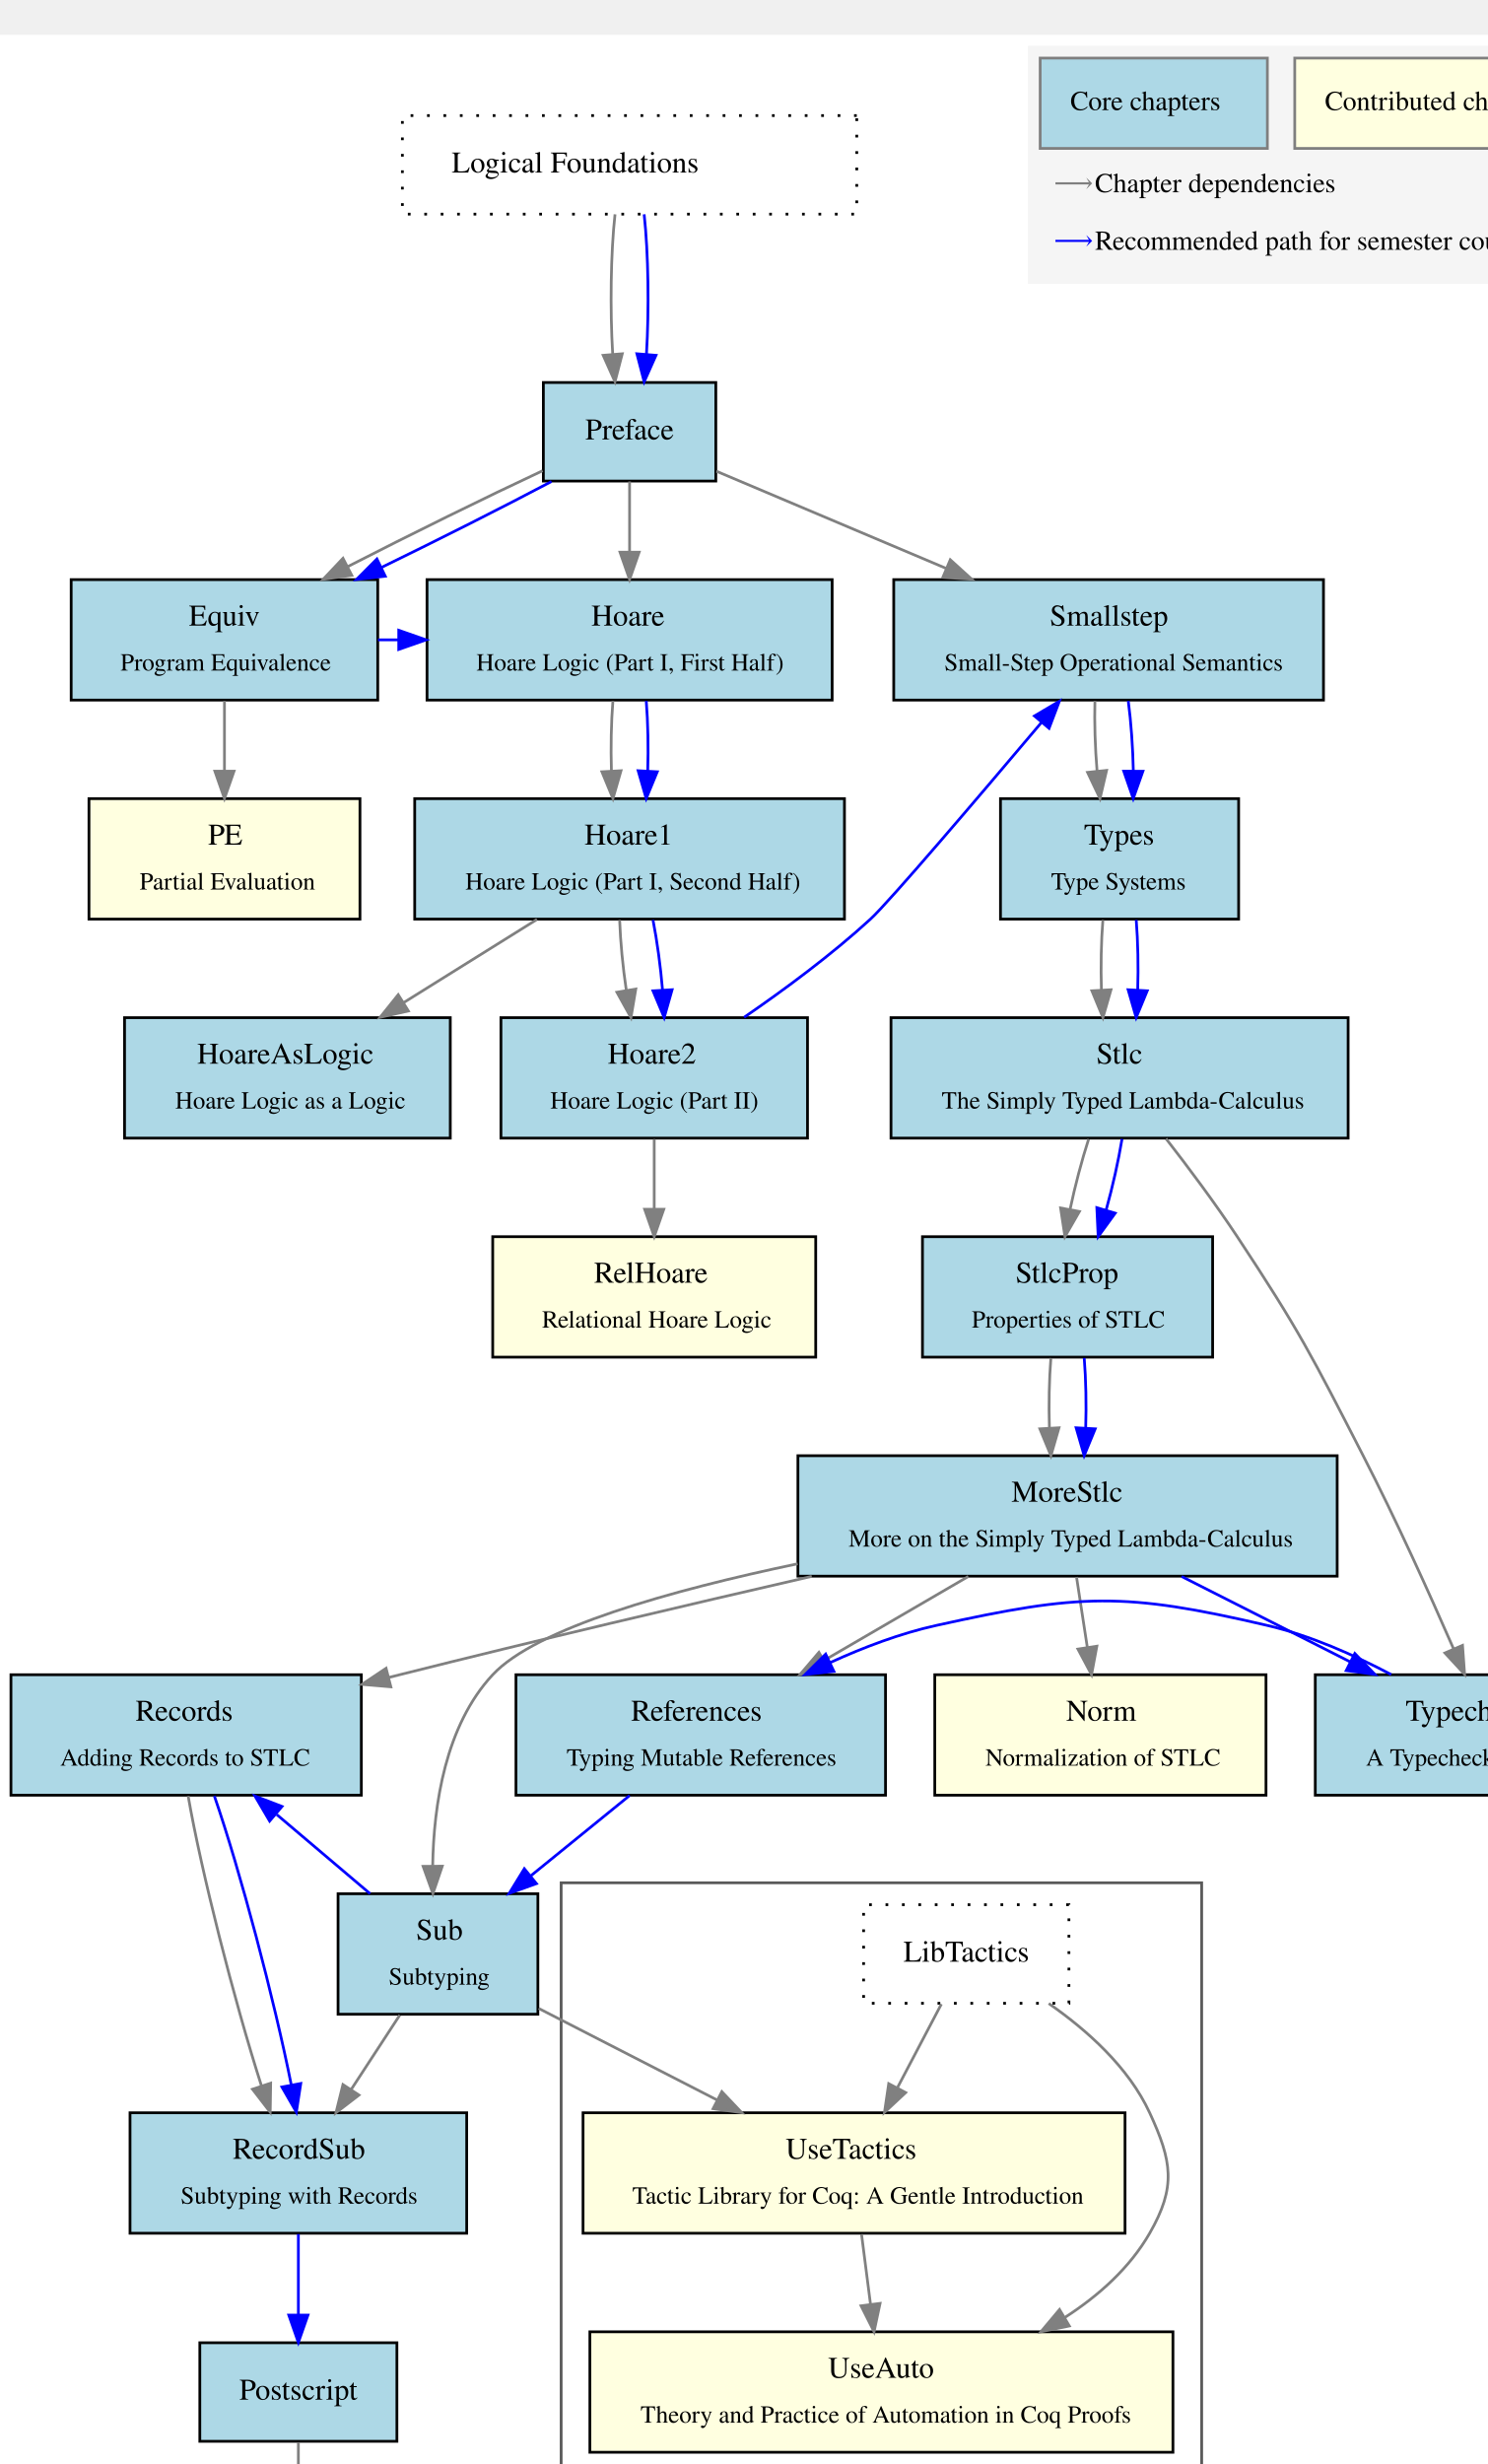
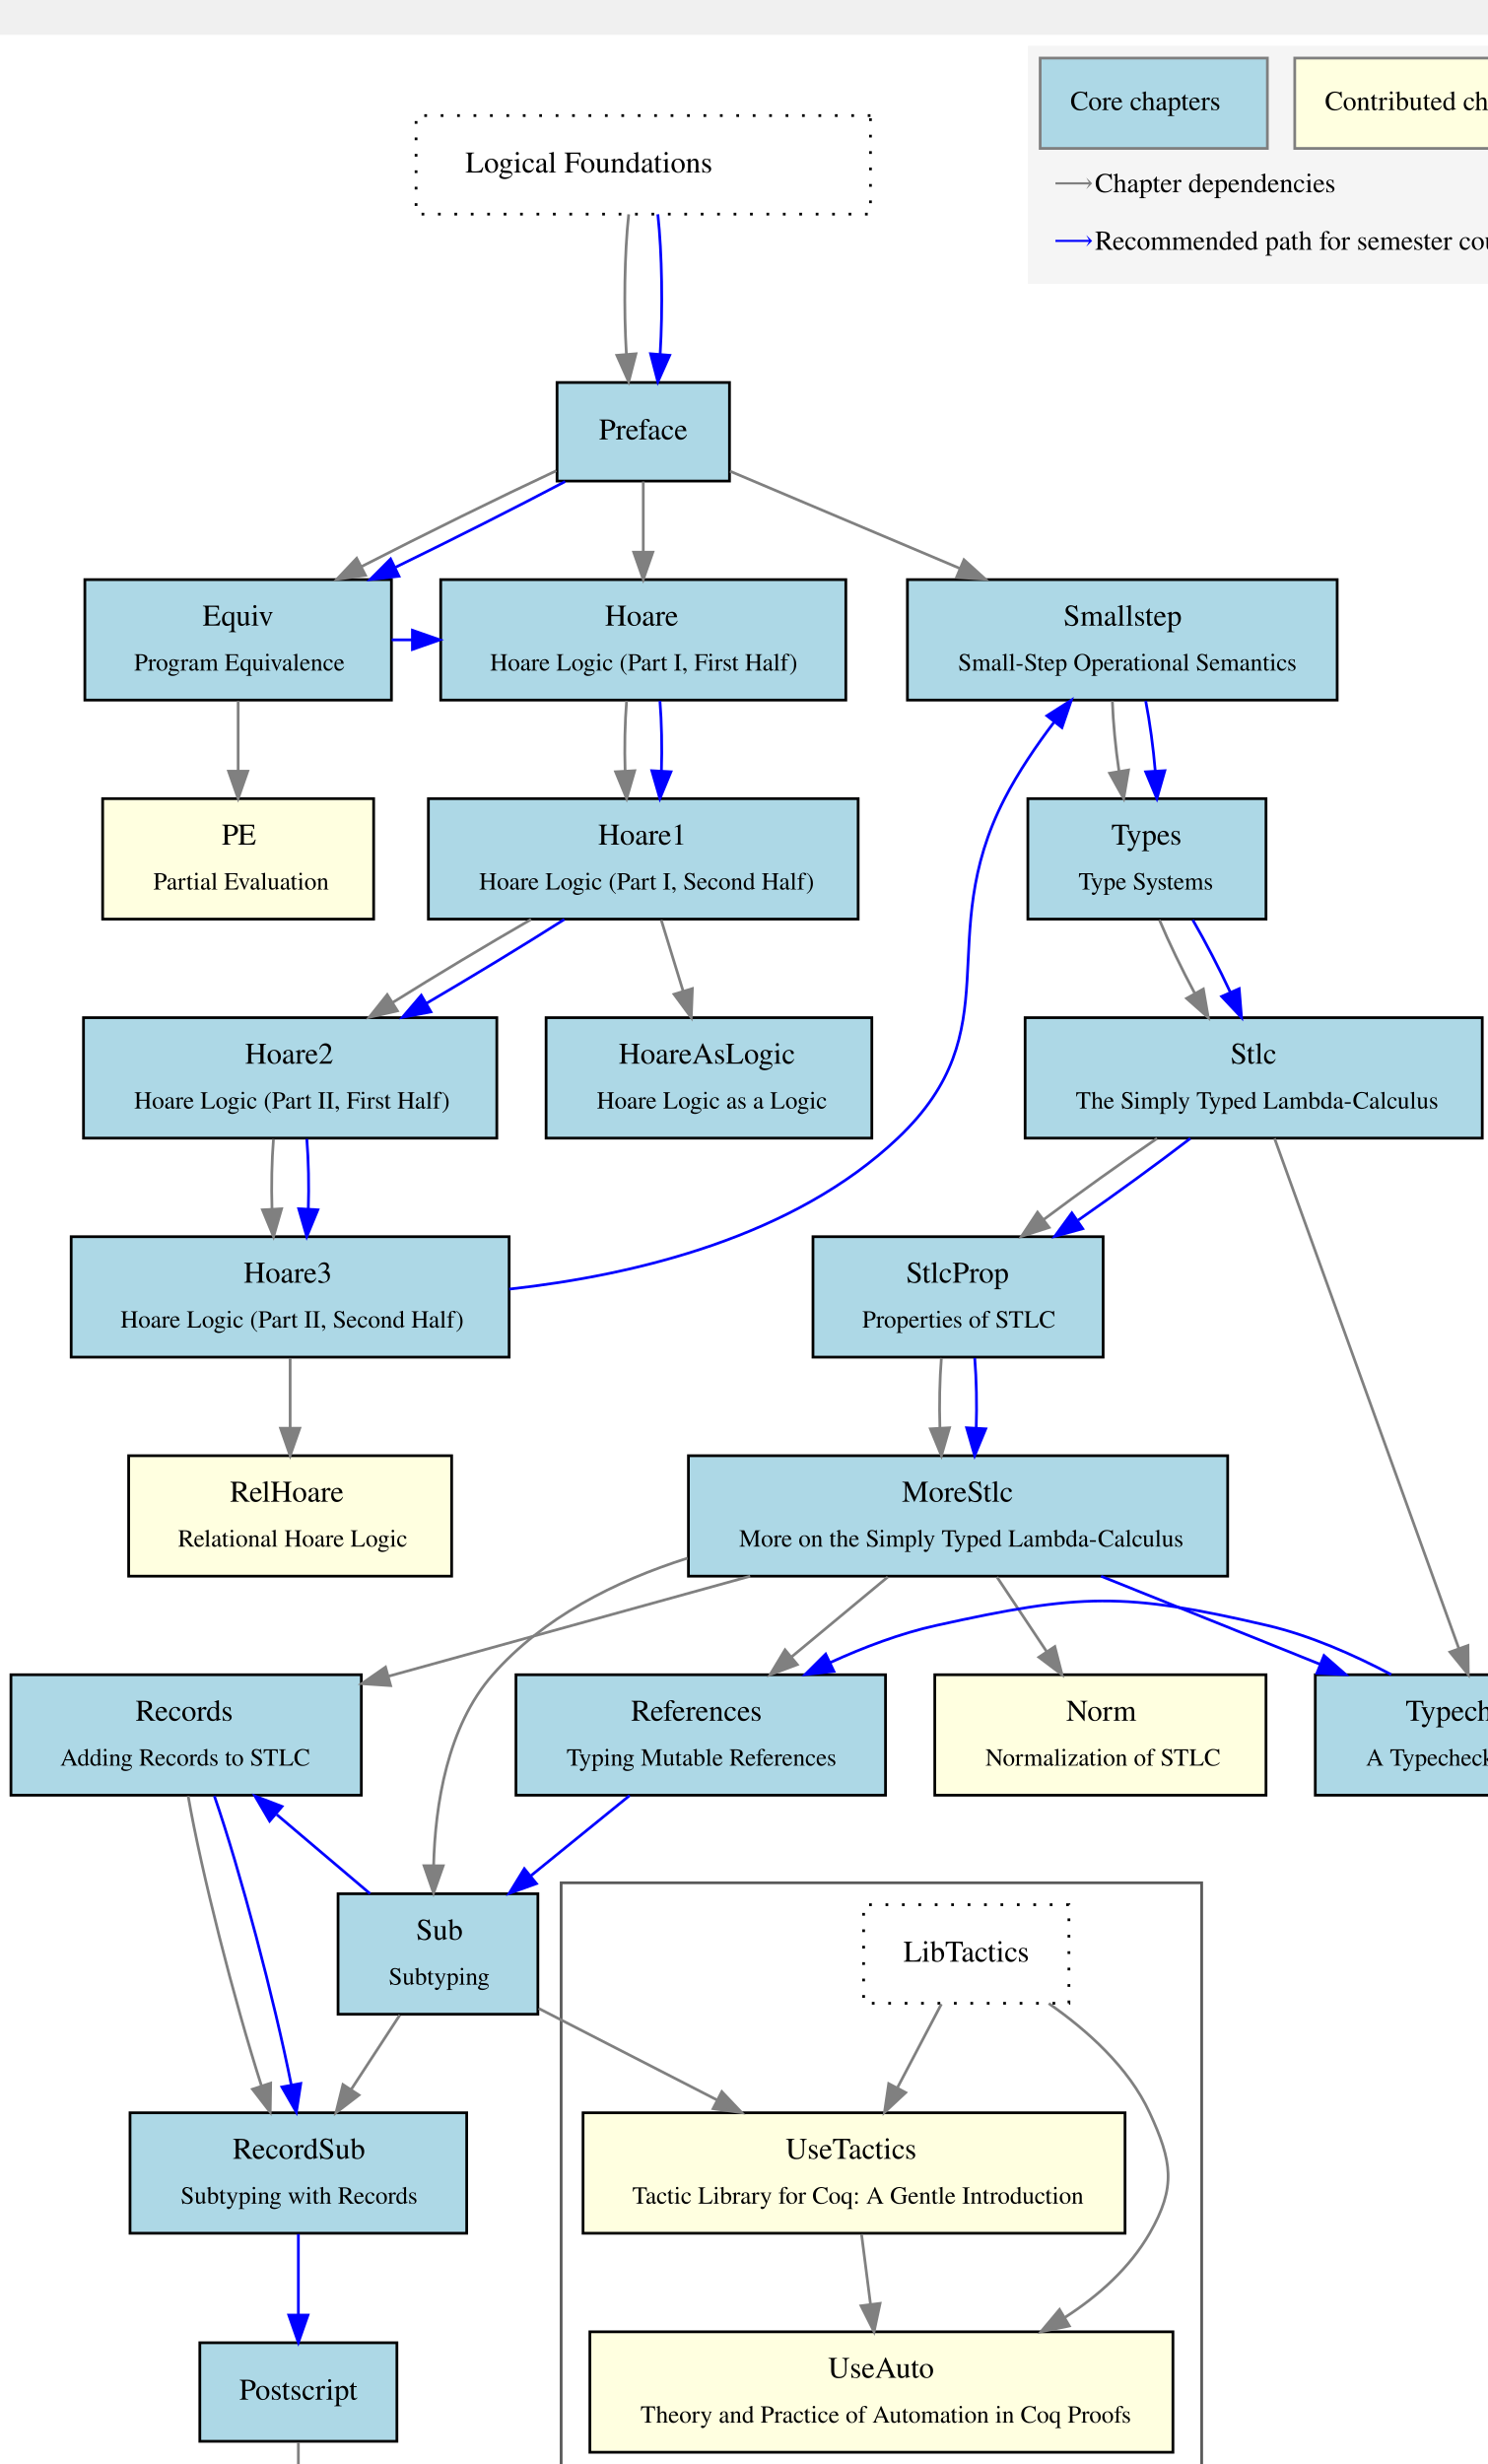
<svg xmlns="http://www.w3.org/2000/svg" xmlns:xlink="http://www.w3.org/1999/xlink" width="576pt" height="954pt" viewBox="0.00 21.60 576.00 932.46">
  <g id="graph0" class="graph deps" transform="scale(1.06 1.06) rotate(0) translate(4 985.93)">
    <polygon fill="white" stroke="transparent" points="-4,4 -4,-963 607.5,-963 607.5,4 -4,4" />
    <g id="clust1" class="cluster deps">
      <polygon fill="none" stroke="#595959" points="201,-72 201,-288 435,-288 435,-72 201,-72" />
    </g>
    <g id="node1" class="node">
      <g id="a_node1">
        <a xlink:title="Go to chapter" target="_top">
-           <polygon fill="none" stroke="black" stroke-dasharray="1,5" points="309,-933.5 143,-933.5 143,-897.5 309,-897.5 309,-933.5" />
-           <text text-anchor="start" x="161" y="-912.7" font-family="Times,serif" font-size="11.00">     Logical Foundations        </text>
+           <polygon fill="none" stroke="black" stroke-dasharray="1,5" points="314,-933.5 148,-933.5 148,-897.5 314,-897.5 314,-933.5" />
+           <text text-anchor="start" x="166" y="-912.7" font-family="Times,serif" font-size="11.00">     Logical Foundations        </text>
        </a>
      </g>
    </g>
    <g id="node3" class="node">
      <g id="a_node3">
        <a xlink:href="Preface.html" xlink:title="Go to chapter" target="_top">
-           <polygon fill="lightblue" stroke="black" points="257.5,-836 194.5,-836 194.5,-800 257.5,-800 257.5,-836" />
-           <text text-anchor="middle" x="226" y="-815.2" font-family="Times,serif" font-size="11.00">Preface</text>
-         </a>
-       </g>
-     </g>
-     <g id="edge24" class="edge">
-       <path fill="none" stroke="gray" d="M220.68,-897.43C219.12,-883.26 218.84,-862.83 219.83,-846.38" />
-       <polygon fill="gray" stroke="gray" points="223.33,-846.5 220.67,-836.25 216.35,-845.93 223.33,-846.5" />
-     </g>
-     <g id="edge26" class="edge">
-       <path fill="none" stroke="blue" d="M231.32,-897.43C232.88,-883.26 233.16,-862.83 232.17,-846.38" />
-       <polygon fill="blue" stroke="blue" points="235.65,-845.93 231.33,-836.25 228.67,-846.5 235.65,-845.93" />
+           <polygon fill="lightblue" stroke="black" points="262.5,-836 199.5,-836 199.5,-800 262.5,-800 262.5,-836" />
+           <text text-anchor="middle" x="231" y="-815.2" font-family="Times,serif" font-size="11.00">Preface</text>
+         </a>
+       </g>
+     </g>
+     <g id="edge25" class="edge">
+       <path fill="none" stroke="gray" d="M225.68,-897.43C224.12,-883.26 223.84,-862.83 224.83,-846.38" />
+       <polygon fill="gray" stroke="gray" points="228.33,-846.5 225.67,-836.25 221.35,-845.93 228.33,-846.5" />
+     </g>
+     <g id="edge27" class="edge">
+       <path fill="none" stroke="blue" d="M236.32,-897.43C237.88,-883.26 238.16,-862.83 237.17,-846.38" />
+       <polygon fill="blue" stroke="blue" points="240.65,-845.93 236.33,-836.25 233.67,-846.5 240.65,-845.93" />
    </g>
    <g id="node2" class="node">
      <g id="a_node2">
        <a xlink:title="Go to chapter" target="_top">
          <polygon fill="WhiteSmoke" stroke="transparent" points="580.5,-959 371.5,-959 371.5,-872 580.5,-872 580.5,-959" />
          <polygon fill="lightblue" stroke="transparent" points="376,-921.5 376,-954.5 459,-954.5 459,-921.5 376,-921.5" />
          <polygon fill="none" stroke="#7f7f7f" points="376,-921.5 376,-954.5 459,-954.5 459,-921.5 376,-921.5" />
          <text text-anchor="start" x="387" y="-935.5" font-family="Times,serif" font-size="10.00"> Core chapters </text>
          <polygon fill="lightyellow" stroke="transparent" points="469,-921.5 469,-954.5 577,-954.5 577,-921.5 469,-921.5" />
          <polygon fill="none" stroke="#7f7f7f" points="469,-921.5 469,-954.5 577,-954.5 577,-921.5 469,-921.5" />
          <text text-anchor="start" x="480" y="-935.5" font-family="Times,serif" font-size="10.00">Contributed chapters</text>
          <text text-anchor="start" x="381" y="-905.5" font-family="Times,serif" font-size="10.00" fill="gray">⟶</text>
          <text text-anchor="start" x="396" y="-905.5" font-family="Times,serif" font-size="10.00">     Chapter dependencies</text>
          <text text-anchor="start" x="381" y="-884.5" font-family="Times,serif" font-size="10.00" fill="blue">⟶</text>
          <text text-anchor="start" x="396" y="-884.5" font-family="Times,serif" font-size="10.00">     Recommended path for semester course</text>
        </a>
      </g>
    </g>
    <g id="node6" class="node">
      <g id="a_node6">
        <a xlink:href="Equiv.html" xlink:title="Go to chapter" target="_top">
-           <polygon fill="lightblue" stroke="black" points="134,-764 22,-764 22,-720 134,-720 134,-764" />
-           <text text-anchor="start" x="65" y="-747.2" font-family="Times,serif" font-size="11.00">Equiv</text>
-           <text text-anchor="start" x="40" y="-730.8" font-family="Times,serif" font-size="9.00">Program Equivalence</text>
-         </a>
-       </g>
-     </g>
-     <g id="edge22" class="edge">
-       <path fill="none" stroke="gray" d="M194.22,-803.77C173.39,-794.04 145.96,-780.52 122.93,-768.7" />
-       <polygon fill="gray" stroke="gray" points="124.51,-765.57 114.02,-764.09 121.3,-771.79 124.51,-765.57" />
-     </g>
-     <g id="edge27" class="edge">
-       <path fill="none" stroke="blue" d="M197.47,-799.84C179.87,-790.54 156.74,-778.87 135.5,-768.52" />
-       <polygon fill="blue" stroke="blue" points="136.75,-765.24 126.22,-764.03 133.7,-771.54 136.75,-765.24" />
+           <polygon fill="lightblue" stroke="black" points="139,-764 27,-764 27,-720 139,-720 139,-764" />
+           <text text-anchor="start" x="70" y="-747.2" font-family="Times,serif" font-size="11.00">Equiv</text>
+           <text text-anchor="start" x="45" y="-730.8" font-family="Times,serif" font-size="9.00">Program Equivalence</text>
+         </a>
+       </g>
+     </g>
+     <g id="edge23" class="edge">
+       <path fill="none" stroke="gray" d="M199.22,-803.77C178.39,-794.04 150.96,-780.52 127.93,-768.7" />
+       <polygon fill="gray" stroke="gray" points="129.51,-765.57 119.02,-764.09 126.3,-771.79 129.51,-765.57" />
+     </g>
+     <g id="edge28" class="edge">
+       <path fill="none" stroke="blue" d="M202.47,-799.84C184.87,-790.54 161.74,-778.87 140.5,-768.52" />
+       <polygon fill="blue" stroke="blue" points="141.75,-765.24 131.22,-764.03 138.7,-771.54 141.75,-765.24" />
    </g>
    <g id="node7" class="node">
      <g id="a_node7">
        <a xlink:href="Hoare.html" xlink:title="Go to chapter" target="_top">
-           <polygon fill="lightblue" stroke="black" points="300,-764 152,-764 152,-720 300,-720 300,-764" />
-           <text text-anchor="start" x="212" y="-747.2" font-family="Times,serif" font-size="11.00">Hoare</text>
-           <text text-anchor="start" x="170" y="-730.8" font-family="Times,serif" font-size="9.00">Hoare Logic (Part I, First Half)</text>
-         </a>
-       </g>
-     </g>
-     <g id="edge23" class="edge">
-       <path fill="none" stroke="gray" d="M226,-799.84C226,-792.16 226,-782.88 226,-774.05" />
-       <polygon fill="gray" stroke="gray" points="229.5,-774.03 226,-764.03 222.5,-774.03 229.5,-774.03" />
-     </g>
-     <g id="node11" class="node">
-       <g id="a_node11">
+           <polygon fill="lightblue" stroke="black" points="305,-764 157,-764 157,-720 305,-720 305,-764" />
+           <text text-anchor="start" x="217" y="-747.2" font-family="Times,serif" font-size="11.00">Hoare</text>
+           <text text-anchor="start" x="175" y="-730.8" font-family="Times,serif" font-size="9.00">Hoare Logic (Part I, First Half)</text>
+         </a>
+       </g>
+     </g>
+     <g id="edge24" class="edge">
+       <path fill="none" stroke="gray" d="M231,-799.84C231,-792.16 231,-782.88 231,-774.05" />
+       <polygon fill="gray" stroke="gray" points="234.5,-774.03 231,-764.03 227.5,-774.03 234.5,-774.03" />
+     </g>
+     <g id="node12" class="node">
+       <g id="a_node12">
        <a xlink:href="Smallstep.html" xlink:title="Go to chapter" target="_top">
-           <polygon fill="lightblue" stroke="black" points="479.5,-764 322.5,-764 322.5,-720 479.5,-720 479.5,-764" />
-           <text text-anchor="start" x="379.5" y="-747.2" font-family="Times,serif" font-size="11.00">Smallstep</text>
-           <text text-anchor="start" x="341" y="-730.8" font-family="Times,serif" font-size="9.00">Small-Step Operational Semantics</text>
-         </a>
-       </g>
-     </g>
-     <g id="edge21" class="edge">
-       <path fill="none" stroke="gray" d="M257.69,-803.6C281.05,-793.72 313.53,-779.99 341.65,-768.1" />
-       <polygon fill="gray" stroke="gray" points="343.16,-771.26 351.01,-764.14 340.43,-764.81 343.16,-771.26" />
+           <polygon fill="lightblue" stroke="black" points="484.5,-764 327.5,-764 327.5,-720 484.5,-720 484.5,-764" />
+           <text text-anchor="start" x="384.5" y="-747.2" font-family="Times,serif" font-size="11.00">Smallstep</text>
+           <text text-anchor="start" x="346" y="-730.8" font-family="Times,serif" font-size="9.00">Small-Step Operational Semantics</text>
+         </a>
+       </g>
+     </g>
+     <g id="edge22" class="edge">
+       <path fill="none" stroke="gray" d="M262.69,-803.6C286.05,-793.72 318.53,-779.99 346.65,-768.1" />
+       <polygon fill="gray" stroke="gray" points="348.16,-771.26 356.01,-764.14 345.43,-764.81 348.16,-771.26" />
    </g>
    <g id="node4" class="node">
      <g id="a_node4">
        <a xlink:href="Postscript.html" xlink:title="Go to chapter" target="_top">
          <polygon fill="lightblue" stroke="black" points="141,-120 69,-120 69,-84 141,-84 141,-120" />
          <text text-anchor="middle" x="105" y="-99.2" font-family="Times,serif" font-size="11.00">Postscript</text>
        </a>
      </g>
    </g>
    <g id="node5" class="node">
      <g id="a_node5">
        <a xlink:href="Bib.html" xlink:title="Go to chapter" target="_top">
          <polygon fill="lightblue" stroke="black" points="146.5,-44 63.5,-44 63.5,0 146.5,0 146.5,-44" />
          <text text-anchor="start" x="97.5" y="-27.2" font-family="Times,serif" font-size="11.00">Bib</text>
          <text text-anchor="start" x="82" y="-10.8" font-family="Times,serif" font-size="9.00">Bibliography</text>
        </a>
      </g>
    </g>
-     <g id="edge25" class="edge">
+     <g id="edge26" class="edge">
      <path fill="none" stroke="gray" d="M105,-83.69C105,-75.03 105,-64.28 105,-54.24" />
      <polygon fill="gray" stroke="gray" points="108.5,-54.15 105,-44.15 101.5,-54.15 108.5,-54.15" />
    </g>
-     <g id="edge28" class="edge">
-       <path fill="none" stroke="blue" d="M134.08,-742C136.55,-742 139.03,-742 141.5,-742" />
-       <polygon fill="blue" stroke="blue" points="141.67,-745.5 151.67,-742 141.67,-738.5 141.67,-745.5" />
-     </g>
-     <g id="node21" class="node">
-       <g id="a_node21">
+     <g id="edge29" class="edge">
+       <path fill="none" stroke="blue" d="M139.08,-742C141.55,-742 144.03,-742 146.5,-742" />
+       <polygon fill="blue" stroke="blue" points="146.67,-745.5 156.67,-742 146.67,-738.5 146.67,-745.5" />
+     </g>
+     <g id="node22" class="node">
+       <g id="a_node22">
        <a xlink:href="PE.html" xlink:title="Go to chapter" target="_top">
-           <polygon fill="lightyellow" stroke="black" points="127.5,-684 28.5,-684 28.5,-640 127.5,-640 127.5,-684" />
-           <text text-anchor="start" x="72" y="-667.2" font-family="Times,serif" font-size="11.00">PE</text>
-           <text text-anchor="start" x="47" y="-650.8" font-family="Times,serif" font-size="9.00">Partial Evaluation</text>
-         </a>
-       </g>
-     </g>
-     <g id="edge20" class="edge">
-       <path fill="none" stroke="gray" d="M78,-719.69C78,-711.8 78,-702.68 78,-694.1" />
-       <polygon fill="gray" stroke="gray" points="81.5,-694.02 78,-684.02 74.5,-694.02 81.5,-694.02" />
+           <polygon fill="lightyellow" stroke="black" points="132.5,-684 33.5,-684 33.5,-640 132.5,-640 132.5,-684" />
+           <text text-anchor="start" x="77" y="-667.2" font-family="Times,serif" font-size="11.00">PE</text>
+           <text text-anchor="start" x="52" y="-650.8" font-family="Times,serif" font-size="9.00">Partial Evaluation</text>
+         </a>
+       </g>
+     </g>
+     <g id="edge21" class="edge">
+       <path fill="none" stroke="gray" d="M83,-719.69C83,-711.8 83,-702.68 83,-694.1" />
+       <polygon fill="gray" stroke="gray" points="86.5,-694.02 83,-684.02 79.5,-694.02 86.5,-694.02" />
    </g>
    <g id="node8" class="node">
      <g id="a_node8">
        <a xlink:href="Hoare1.html" xlink:title="Go to chapter" target="_top">
-           <polygon fill="lightblue" stroke="black" points="304.5,-684 147.5,-684 147.5,-640 304.5,-640 304.5,-684" />
-           <text text-anchor="start" x="209.5" y="-667.2" font-family="Times,serif" font-size="11.00">Hoare1</text>
-           <text text-anchor="start" x="166" y="-650.8" font-family="Times,serif" font-size="9.00">Hoare Logic (Part I, Second Half)</text>
+           <polygon fill="lightblue" stroke="black" points="309.5,-684 152.5,-684 152.5,-640 309.5,-640 309.5,-684" />
+           <text text-anchor="start" x="214.5" y="-667.2" font-family="Times,serif" font-size="11.00">Hoare1</text>
+           <text text-anchor="start" x="171" y="-650.8" font-family="Times,serif" font-size="9.00">Hoare Logic (Part I, Second Half)</text>
        </a>
      </g>
    </g>
    <g id="edge1" class="edge">
-       <path fill="none" stroke="gray" d="M219.91,-719.69C219.28,-711.8 219.1,-702.68 219.37,-694.1" />
-       <polygon fill="gray" stroke="gray" points="222.87,-694.2 219.93,-684.02 215.89,-693.81 222.87,-694.2" />
-     </g>
-     <g id="edge29" class="edge">
-       <path fill="none" stroke="blue" d="M232.09,-719.69C232.72,-711.8 232.9,-702.68 232.63,-694.1" />
-       <polygon fill="blue" stroke="blue" points="236.11,-693.81 232.07,-684.02 229.13,-694.2 236.11,-693.81" />
+       <path fill="none" stroke="gray" d="M224.91,-719.69C224.28,-711.8 224.1,-702.68 224.37,-694.1" />
+       <polygon fill="gray" stroke="gray" points="227.87,-694.2 224.93,-684.02 220.89,-693.81 227.87,-694.2" />
+     </g>
+     <g id="edge30" class="edge">
+       <path fill="none" stroke="blue" d="M237.09,-719.69C237.72,-711.8 237.9,-702.68 237.63,-694.1" />
+       <polygon fill="blue" stroke="blue" points="241.11,-693.81 237.07,-684.02 234.13,-694.2 241.11,-693.81" />
    </g>
    <g id="node9" class="node">
      <g id="a_node9">
        <a xlink:href="Hoare2.html" xlink:title="Go to chapter" target="_top">
-           <polygon fill="lightblue" stroke="black" points="291,-604 179,-604 179,-560 291,-560 291,-604" />
-           <text text-anchor="start" x="218" y="-587.2" font-family="Times,serif" font-size="11.00">Hoare2</text>
-           <text text-anchor="start" x="197" y="-570.8" font-family="Times,serif" font-size="9.00">Hoare Logic (Part II)</text>
+           <polygon fill="lightblue" stroke="black" points="177.5,-604 26.5,-604 26.5,-560 177.5,-560 177.5,-604" />
+           <text text-anchor="start" x="85.5" y="-587.2" font-family="Times,serif" font-size="11.00">Hoare2</text>
+           <text text-anchor="start" x="45" y="-570.8" font-family="Times,serif" font-size="9.00">Hoare Logic (Part II, First Half)</text>
        </a>
      </g>
    </g>
    <g id="edge2" class="edge">
-       <path fill="none" stroke="gray" d="M222.37,-639.69C222.65,-631.8 223.52,-622.68 224.79,-614.1" />
-       <polygon fill="gray" stroke="gray" points="228.27,-614.46 226.51,-604.02 221.37,-613.29 228.27,-614.46" />
-     </g>
-     <g id="edge30" class="edge">
-       <path fill="none" stroke="blue" d="M234.55,-639.69C236.09,-631.8 237.32,-622.68 238.04,-614.1" />
-       <polygon fill="blue" stroke="blue" points="241.54,-614.21 238.64,-604.02 234.55,-613.79 241.54,-614.21" />
+       <path fill="none" stroke="gray" d="M190.02,-639.89C173.77,-630.53 155.26,-619.41 139.38,-609.49" />
+       <polygon fill="gray" stroke="gray" points="141.19,-606.49 130.86,-604.12 137.46,-612.42 141.19,-606.49" />
+     </g>
+     <g id="edge31" class="edge">
+       <path fill="none" stroke="blue" d="M202.16,-639.89C187.3,-630.44 168.82,-619.2 151.77,-609.22" />
+       <polygon fill="blue" stroke="blue" points="153.42,-606.12 143.01,-604.12 149.9,-612.18 153.42,-606.12" />
+     </g>
+     <g id="node11" class="node">
+       <g id="a_node11">
+         <a xlink:href="HoareAsLogic.html" xlink:title="Go to chapter" target="_top">
+           <polygon fill="lightblue" stroke="black" points="314.5,-604 195.5,-604 195.5,-560 314.5,-560 314.5,-604" />
+           <text text-anchor="start" x="222" y="-587.2" font-family="Times,serif" font-size="11.00">HoareAsLogic</text>
+           <text text-anchor="start" x="214" y="-570.8" font-family="Times,serif" font-size="9.00">Hoare Logic as a Logic</text>
+         </a>
+       </g>
+     </g>
+     <g id="edge10" class="edge">
+       <path fill="none" stroke="gray" d="M237.56,-639.69C240.01,-631.71 242.85,-622.48 245.52,-613.82" />
+       <polygon fill="gray" stroke="gray" points="248.94,-614.61 248.53,-604.02 242.25,-612.55 248.94,-614.61" />
    </g>
    <g id="node10" class="node">
      <g id="a_node10">
-         <a xlink:href="HoareAsLogic.html" xlink:title="Go to chapter" target="_top">
-           <polygon fill="lightblue" stroke="black" points="160.5,-604 41.5,-604 41.5,-560 160.5,-560 160.5,-604" />
-           <text text-anchor="start" x="68" y="-587.2" font-family="Times,serif" font-size="11.00">HoareAsLogic</text>
-           <text text-anchor="start" x="60" y="-570.8" font-family="Times,serif" font-size="9.00">Hoare Logic as a Logic</text>
-         </a>
-       </g>
-     </g>
-     <g id="edge9" class="edge">
-       <path fill="none" stroke="gray" d="M192.17,-639.89C177.17,-630.53 159.34,-619.41 143.45,-609.49" />
-       <polygon fill="gray" stroke="gray" points="145.19,-606.45 134.85,-604.12 141.48,-612.39 145.19,-606.45" />
-     </g>
-     <g id="edge31" class="edge">
-       <path fill="none" stroke="blue" d="M267.84,-604.13C282.57,-614.24 299.79,-626.97 314,-640 320.83,-646.27 353.18,-684.24 376.43,-711.78" />
-       <polygon fill="blue" stroke="blue" points="373.9,-714.2 383.02,-719.59 379.25,-709.69 373.9,-714.2" />
-     </g>
-     <g id="node23" class="node">
-       <g id="a_node23">
+         <a xlink:href="Hoare3.html" xlink:title="Go to chapter" target="_top">
+           <polygon fill="lightblue" stroke="black" points="182,-524 22,-524 22,-480 182,-480 182,-524" />
+           <text text-anchor="start" x="85" y="-507.2" font-family="Times,serif" font-size="11.00">Hoare3</text>
+           <text text-anchor="start" x="40" y="-490.8" font-family="Times,serif" font-size="9.00">Hoare Logic (Part II, Second Half)</text>
+         </a>
+       </g>
+     </g>
+     <g id="edge3" class="edge">
+       <path fill="none" stroke="gray" d="M95.91,-559.69C95.28,-551.8 95.1,-542.68 95.37,-534.1" />
+       <polygon fill="gray" stroke="gray" points="98.87,-534.2 95.93,-524.02 91.89,-533.81 98.87,-534.2" />
+     </g>
+     <g id="edge32" class="edge">
+       <path fill="none" stroke="blue" d="M108.09,-559.69C108.72,-551.8 108.9,-542.68 108.63,-534.1" />
+       <polygon fill="blue" stroke="blue" points="112.11,-533.81 108.07,-524.02 105.13,-534.2 112.11,-533.81" />
+     </g>
+     <g id="edge33" class="edge">
+       <path fill="none" stroke="blue" d="M182.04,-504.85C228.92,-510.05 286.17,-524.14 324,-560 365.93,-599.75 336.55,-632.64 363,-684 367.99,-693.69 374.62,-703.44 381.18,-712.08" />
+       <polygon fill="blue" stroke="blue" points="378.46,-714.28 387.39,-719.97 383.96,-709.95 378.46,-714.28" />
+     </g>
+     <g id="node24" class="node">
+       <g id="a_node24">
        <a xlink:href="RelHoare.html" xlink:title="Go to chapter" target="_top">
-           <polygon fill="lightyellow" stroke="black" points="294,-524 176,-524 176,-480 294,-480 294,-524" />
-           <text text-anchor="start" x="213" y="-507.2" font-family="Times,serif" font-size="11.00">RelHoare</text>
-           <text text-anchor="start" x="194" y="-490.8" font-family="Times,serif" font-size="9.00">Relational Hoare Logic</text>
-         </a>
-       </g>
-     </g>
-     <g id="edge3" class="edge">
-       <path fill="none" stroke="gray" d="M235,-559.69C235,-551.8 235,-542.68 235,-534.1" />
-       <polygon fill="gray" stroke="gray" points="238.5,-534.02 235,-524.02 231.5,-534.02 238.5,-534.02" />
-     </g>
-     <g id="node12" class="node">
-       <g id="a_node12">
-         <a xlink:href="Types.html" xlink:title="Go to chapter" target="_top">
-           <polygon fill="lightblue" stroke="black" points="448.5,-684 361.5,-684 361.5,-640 448.5,-640 448.5,-684" />
-           <text text-anchor="start" x="392" y="-667.2" font-family="Times,serif" font-size="11.00">Types</text>
-           <text text-anchor="start" x="380" y="-650.8" font-family="Times,serif" font-size="9.00">Type Systems</text>
+           <polygon fill="lightyellow" stroke="black" points="161,-444 43,-444 43,-400 161,-400 161,-444" />
+           <text text-anchor="start" x="80" y="-427.2" font-family="Times,serif" font-size="11.00">RelHoare</text>
+           <text text-anchor="start" x="61" y="-410.8" font-family="Times,serif" font-size="9.00">Relational Hoare Logic</text>
        </a>
      </g>
    </g>
    <g id="edge4" class="edge">
-       <path fill="none" stroke="gray" d="M396,-719.69C395.78,-711.8 396.07,-702.68 396.78,-694.1" />
-       <polygon fill="gray" stroke="gray" points="400.27,-694.33 397.86,-684.02 393.31,-693.59 400.27,-694.33" />
-     </g>
-     <g id="edge32" class="edge">
-       <path fill="none" stroke="blue" d="M408.18,-719.69C409.22,-711.8 409.86,-702.68 410.03,-694.1" />
-       <polygon fill="blue" stroke="blue" points="413.53,-694 409.99,-684.02 406.53,-694.03 413.53,-694" />
+       <path fill="none" stroke="gray" d="M102,-479.69C102,-471.8 102,-462.68 102,-454.1" />
+       <polygon fill="gray" stroke="gray" points="105.5,-454.02 102,-444.02 98.5,-454.02 105.5,-454.02" />
    </g>
    <g id="node13" class="node">
      <g id="a_node13">
-         <a xlink:href="Stlc.html" xlink:title="Go to chapter" target="_top">
-           <polygon fill="lightblue" stroke="black" points="488.5,-604 321.5,-604 321.5,-560 488.5,-560 488.5,-604" />
-           <text text-anchor="start" x="396.5" y="-587.2" font-family="Times,serif" font-size="11.00">Stlc</text>
-           <text text-anchor="start" x="340" y="-570.8" font-family="Times,serif" font-size="9.00">The Simply Typed Lambda-Calculus</text>
+         <a xlink:href="Types.html" xlink:title="Go to chapter" target="_top">
+           <polygon fill="lightblue" stroke="black" points="458.5,-684 371.5,-684 371.5,-640 458.5,-640 458.5,-684" />
+           <text text-anchor="start" x="402" y="-667.2" font-family="Times,serif" font-size="11.00">Types</text>
+           <text text-anchor="start" x="390" y="-650.8" font-family="Times,serif" font-size="9.00">Type Systems</text>
        </a>
      </g>
    </g>
    <g id="edge5" class="edge">
-       <path fill="none" stroke="gray" d="M398.91,-639.69C398.28,-631.8 398.1,-622.68 398.37,-614.1" />
-       <polygon fill="gray" stroke="gray" points="401.87,-614.2 398.93,-604.02 394.89,-613.81 401.87,-614.2" />
-     </g>
-     <g id="edge33" class="edge">
-       <path fill="none" stroke="blue" d="M411.09,-639.69C411.72,-631.8 411.9,-622.68 411.63,-614.1" />
-       <polygon fill="blue" stroke="blue" points="415.11,-613.81 411.07,-604.02 408.13,-614.2 415.11,-613.81" />
+       <path fill="none" stroke="gray" d="M402.37,-719.69C402.65,-711.8 403.52,-702.68 404.79,-694.1" />
+       <polygon fill="gray" stroke="gray" points="408.27,-694.46 406.51,-684.02 401.37,-693.29 408.27,-694.46" />
+     </g>
+     <g id="edge34" class="edge">
+       <path fill="none" stroke="blue" d="M414.55,-719.69C416.09,-711.8 417.32,-702.68 418.04,-694.1" />
+       <polygon fill="blue" stroke="blue" points="421.54,-694.21 418.64,-684.02 414.55,-693.79 421.54,-694.21" />
    </g>
    <g id="node14" class="node">
      <g id="a_node14">
+         <a xlink:href="Stlc.html" xlink:title="Go to chapter" target="_top">
+           <polygon fill="lightblue" stroke="black" points="537.5,-604 370.5,-604 370.5,-560 537.5,-560 537.5,-604" />
+           <text text-anchor="start" x="445.5" y="-587.2" font-family="Times,serif" font-size="11.00">Stlc</text>
+           <text text-anchor="start" x="389" y="-570.8" font-family="Times,serif" font-size="9.00">The Simply Typed Lambda-Calculus</text>
+         </a>
+       </g>
+     </g>
+     <g id="edge6" class="edge">
+       <path fill="none" stroke="gray" d="M419.57,-639.69C423.03,-631.45 427.65,-621.88 432.43,-612.97" />
+       <polygon fill="gray" stroke="gray" points="435.61,-614.46 437.42,-604.02 429.49,-611.04 435.61,-614.46" />
+     </g>
+     <g id="edge35" class="edge">
+       <path fill="none" stroke="blue" d="M431.75,-639.69C436.47,-631.54 441.37,-622.08 445.47,-613.26" />
+       <polygon fill="blue" stroke="blue" points="448.71,-614.58 449.56,-604.02 442.31,-611.75 448.71,-614.58" />
+     </g>
+     <g id="node15" class="node">
+       <g id="a_node15">
        <a xlink:href="StlcProp.html" xlink:title="Go to chapter" target="_top">
-           <polygon fill="lightblue" stroke="black" points="439,-524 333,-524 333,-480 439,-480 439,-524" />
-           <text text-anchor="start" x="367" y="-507.2" font-family="Times,serif" font-size="11.00">StlcProp</text>
-           <text text-anchor="start" x="351" y="-490.8" font-family="Times,serif" font-size="9.00">Properties of STLC</text>
-         </a>
-       </g>
-     </g>
-     <g id="edge6" class="edge">
-       <path fill="none" stroke="gray" d="M393.72,-559.69C391.17,-551.8 388.77,-542.68 386.95,-534.1" />
-       <polygon fill="gray" stroke="gray" points="390.34,-533.2 385.05,-524.02 383.46,-534.49 390.34,-533.2" />
-     </g>
-     <g id="edge34" class="edge">
-       <path fill="none" stroke="blue" d="M405.9,-559.69C404.59,-551.71 402.52,-542.48 400.12,-533.82" />
-       <polygon fill="blue" stroke="blue" points="403.41,-532.59 397.19,-524.02 396.7,-534.6 403.41,-532.59" />
-     </g>
-     <g id="node16" class="node">
-       <g id="a_node16">
+           <polygon fill="lightblue" stroke="black" points="399,-524 293,-524 293,-480 399,-480 399,-524" />
+           <text text-anchor="start" x="327" y="-507.2" font-family="Times,serif" font-size="11.00">StlcProp</text>
+           <text text-anchor="start" x="311" y="-490.8" font-family="Times,serif" font-size="9.00">Properties of STLC</text>
+         </a>
+       </g>
+     </g>
+     <g id="edge7" class="edge">
+       <path fill="none" stroke="gray" d="M418.7,-559.89C405.35,-550.79 390.32,-540.02 377.35,-530.32" />
+       <polygon fill="gray" stroke="gray" points="379.26,-527.37 369.17,-524.12 375.03,-532.95 379.26,-527.37" />
+     </g>
+     <g id="edge36" class="edge">
+       <path fill="none" stroke="blue" d="M430.85,-559.89C418.87,-550.7 403.93,-539.82 389.9,-530.04" />
+       <polygon fill="blue" stroke="blue" points="391.54,-526.92 381.33,-524.12 387.57,-532.68 391.54,-526.92" />
+     </g>
+     <g id="node17" class="node">
+       <g id="a_node17">
        <a xlink:href="Typechecking.html" xlink:title="Go to chapter" target="_top">
          <polygon fill="lightblue" stroke="black" points="603.5,-364 476.5,-364 476.5,-320 603.5,-320 603.5,-364" />
          <text text-anchor="start" x="509.5" y="-347.2" font-family="Times,serif" font-size="11.00">Typechecking</text>
          <text text-anchor="start" x="495" y="-330.8" font-family="Times,serif" font-size="9.00">A Typechecker for STLC</text>
        </a>
      </g>
    </g>
-     <g id="edge13" class="edge">
-       <path fill="none" stroke="gray" d="M421.98,-559.8C430.17,-549.27 439.93,-536.2 448,-524 470.62,-489.78 475.26,-480.48 494,-444 505.96,-420.73 518.17,-393.73 527,-373.51" />
-       <polygon fill="gray" stroke="gray" points="530.29,-374.73 531.05,-364.17 523.86,-371.95 530.29,-374.73" />
-     </g>
-     <g id="node15" class="node">
-       <g id="a_node15">
+     <g id="edge14" class="edge">
+       <path fill="none" stroke="gray" d="M461.63,-559.88C476.9,-517.63 511.26,-422.55 528.97,-373.52" />
+       <polygon fill="gray" stroke="gray" points="532.28,-374.67 532.39,-364.07 525.7,-372.29 532.28,-374.67" />
+     </g>
+     <g id="node16" class="node">
+       <g id="a_node16">
        <a xlink:href="MoreStlc.html" xlink:title="Go to chapter" target="_top">
-           <polygon fill="lightblue" stroke="black" points="484.5,-444 287.5,-444 287.5,-400 484.5,-400 484.5,-444" />
-           <text text-anchor="start" x="365.5" y="-427.2" font-family="Times,serif" font-size="11.00">MoreStlc</text>
-           <text text-anchor="start" x="306" y="-410.8" font-family="Times,serif" font-size="9.00">More on the Simply Typed Lambda-Calculus</text>
-         </a>
-       </g>
-     </g>
-     <g id="edge7" class="edge">
-       <path fill="none" stroke="gray" d="M379.91,-479.69C379.28,-471.8 379.1,-462.68 379.37,-454.1" />
-       <polygon fill="gray" stroke="gray" points="382.87,-454.2 379.93,-444.02 375.89,-453.81 382.87,-454.2" />
-     </g>
-     <g id="edge35" class="edge">
-       <path fill="none" stroke="blue" d="M392.09,-479.69C392.72,-471.8 392.9,-462.68 392.63,-454.1" />
-       <polygon fill="blue" stroke="blue" points="396.11,-453.81 392.07,-444.02 389.13,-454.2 396.11,-453.81" />
-     </g>
-     <g id="edge36" class="edge">
-       <path fill="none" stroke="blue" d="M427.67,-399.89C446.68,-390.27 469.34,-378.79 489.32,-368.67" />
-       <polygon fill="blue" stroke="blue" points="490.95,-371.77 498.29,-364.12 487.79,-365.52 490.95,-371.77" />
-     </g>
-     <g id="node17" class="node">
-       <g id="a_node17">
+           <polygon fill="lightblue" stroke="black" points="444.5,-444 247.5,-444 247.5,-400 444.5,-400 444.5,-444" />
+           <text text-anchor="start" x="325.5" y="-427.2" font-family="Times,serif" font-size="11.00">MoreStlc</text>
+           <text text-anchor="start" x="266" y="-410.8" font-family="Times,serif" font-size="9.00">More on the Simply Typed Lambda-Calculus</text>
+         </a>
+       </g>
+     </g>
+     <g id="edge8" class="edge">
+       <path fill="none" stroke="gray" d="M339.91,-479.69C339.28,-471.8 339.1,-462.68 339.37,-454.1" />
+       <polygon fill="gray" stroke="gray" points="342.87,-454.2 339.93,-444.02 335.89,-453.81 342.87,-454.2" />
+     </g>
+     <g id="edge37" class="edge">
+       <path fill="none" stroke="blue" d="M352.09,-479.69C352.72,-471.8 352.9,-462.68 352.63,-454.1" />
+       <polygon fill="blue" stroke="blue" points="356.11,-453.81 352.07,-444.02 349.13,-454.2 356.11,-453.81" />
+     </g>
+     <g id="edge38" class="edge">
+       <path fill="none" stroke="blue" d="M398.24,-399.99C422.93,-390.07 452.57,-378.15 478.36,-367.78" />
+       <polygon fill="blue" stroke="blue" points="479.69,-371.02 487.66,-364.04 477.08,-364.53 479.69,-371.02" />
+     </g>
+     <g id="node18" class="node">
+       <g id="a_node18">
        <a xlink:href="References.html" xlink:title="Go to chapter" target="_top">
          <polygon fill="lightblue" stroke="black" points="319.5,-364 184.5,-364 184.5,-320 319.5,-320 319.5,-364" />
          <text text-anchor="start" x="226.5" y="-347.2" font-family="Times,serif" font-size="11.00">References</text>
          <text text-anchor="start" x="203" y="-330.8" font-family="Times,serif" font-size="9.00">Typing Mutable References</text>
        </a>
      </g>
    </g>
-     <g id="edge8" class="edge">
-       <path fill="none" stroke="gray" d="M349.74,-399.89C333.5,-390.44 314.19,-379.2 297.04,-369.22" />
-       <polygon fill="gray" stroke="gray" points="298.69,-366.13 288.29,-364.12 295.17,-372.18 298.69,-366.13" />
-     </g>
-     <g id="node18" class="node">
-       <g id="a_node18">
+     <g id="edge9" class="edge">
+       <path fill="none" stroke="gray" d="M320.31,-399.69C309.45,-390.67 296.66,-380.06 285.1,-370.46" />
+       <polygon fill="gray" stroke="gray" points="287.26,-367.71 277.33,-364.02 282.79,-373.1 287.26,-367.71" />
+     </g>
+     <g id="node19" class="node">
+       <g id="a_node19">
        <a xlink:href="Sub.html" xlink:title="Go to chapter" target="_top">
          <polygon fill="lightblue" stroke="black" points="192.5,-284 119.5,-284 119.5,-240 192.5,-240 192.5,-284" />
          <text text-anchor="start" x="148" y="-267.2" font-family="Times,serif" font-size="11.00">Sub</text>
          <text text-anchor="start" x="138" y="-250.8" font-family="Times,serif" font-size="9.00">Subtyping</text>
        </a>
      </g>
    </g>
-     <g id="edge12" class="edge">
-       <path fill="none" stroke="gray" d="M287.4,-404.53C240.75,-394.76 191.81,-380.96 176,-364 158.71,-345.47 154.44,-316.48 154.07,-294.3" />
-       <polygon fill="gray" stroke="gray" points="157.57,-294.07 154.16,-284.04 150.57,-294.01 157.57,-294.07" />
-     </g>
-     <g id="node19" class="node">
-       <g id="a_node19">
+     <g id="edge13" class="edge">
+       <path fill="none" stroke="gray" d="M247.16,-406.58C220.71,-398.18 194.4,-384.92 176,-364 159.36,-345.08 154.98,-316.38 154.41,-294.4" />
+       <polygon fill="gray" stroke="gray" points="157.91,-294.22 154.39,-284.23 150.91,-294.23 157.91,-294.22" />
+     </g>
+     <g id="node20" class="node">
+       <g id="a_node20">
        <a xlink:href="Records.html" xlink:title="Go to chapter" target="_top">
          <polygon fill="lightblue" stroke="black" points="128,-364 0,-364 0,-320 128,-320 128,-364" />
          <text text-anchor="start" x="45.5" y="-347.2" font-family="Times,serif" font-size="11.00">Records</text>
          <text text-anchor="start" x="18" y="-330.8" font-family="Times,serif" font-size="9.00">Adding Records to STLC</text>
        </a>
      </g>
    </g>
-     <g id="edge10" class="edge">
-       <path fill="none" stroke="gray" d="M292.55,-399.94C247.04,-389.49 191.57,-376.46 142,-364 140.74,-363.68 139.46,-363.36 138.18,-363.04" />
-       <polygon fill="gray" stroke="gray" points="138.79,-359.58 128.23,-360.48 137.04,-366.36 138.79,-359.58" />
-     </g>
-     <g id="node22" class="node">
-       <g id="a_node22">
+     <g id="edge11" class="edge">
+       <path fill="none" stroke="gray" d="M270.06,-399.99C229.07,-388.66 178.68,-374.72 137.99,-363.47" />
+       <polygon fill="gray" stroke="gray" points="138.7,-360.03 128.13,-360.74 136.84,-366.78 138.7,-360.03" />
+     </g>
+     <g id="node23" class="node">
+       <g id="a_node23">
        <a xlink:href="Norm.html" xlink:title="Go to chapter" target="_top">
          <polygon fill="lightyellow" stroke="black" points="458.5,-364 337.5,-364 337.5,-320 458.5,-320 458.5,-364" />
          <text text-anchor="start" x="385.5" y="-347.2" font-family="Times,serif" font-size="11.00">Norm</text>
          <text text-anchor="start" x="356" y="-330.8" font-family="Times,serif" font-size="9.00">Normalization of STLC</text>
        </a>
      </g>
    </g>
-     <g id="edge15" class="edge">
-       <path fill="none" stroke="gray" d="M389.28,-399.69C390.49,-391.8 391.89,-382.68 393.21,-374.1" />
-       <polygon fill="gray" stroke="gray" points="396.71,-374.43 394.77,-364.02 389.79,-373.37 396.71,-374.43" />
-     </g>
-     <g id="edge37" class="edge">
+     <g id="edge16" class="edge">
+       <path fill="none" stroke="gray" d="M360.21,-399.69C365.82,-391.28 372.35,-381.48 378.39,-372.41" />
+       <polygon fill="gray" stroke="gray" points="381.35,-374.28 383.99,-364.02 375.53,-370.4 381.35,-374.28" />
+     </g>
+     <g id="edge39" class="edge">
      <path fill="none" stroke="blue" d="M504.24,-364.06C490.6,-371.27 474.58,-378.36 459,-382 406.63,-394.23 390.51,-393.61 338,-382 324.93,-379.11 311.49,-374.02 299.23,-368.42" />
      <polygon fill="blue" stroke="blue" points="300.65,-365.22 290.12,-364.07 297.63,-371.54 300.65,-365.22" />
    </g>
-     <g id="edge38" class="edge">
+     <g id="edge40" class="edge">
      <path fill="none" stroke="blue" d="M226.02,-319.89C214.92,-310.87 201.82,-300.23 189.97,-290.6" />
      <polygon fill="blue" stroke="blue" points="191.97,-287.71 182,-284.12 187.55,-293.15 191.97,-287.71" />
    </g>
-     <g id="edge39" class="edge">
+     <g id="edge41" class="edge">
      <path fill="none" stroke="blue" d="M131.21,-284.02C120.72,-292.91 108.35,-303.4 97.09,-312.94" />
      <polygon fill="blue" stroke="blue" points="94.5,-310.55 89.14,-319.69 99.03,-315.89 94.5,-310.55" />
    </g>
-     <g id="node20" class="node">
-       <g id="a_node20">
+     <g id="node21" class="node">
+       <g id="a_node21">
        <a xlink:href="RecordSub.html" xlink:title="Go to chapter" target="_top">
          <polygon fill="lightblue" stroke="black" points="166.5,-204 43.5,-204 43.5,-160 166.5,-160 166.5,-204" />
          <text text-anchor="start" x="81" y="-187.2" font-family="Times,serif" font-size="11.00">RecordSub</text>
          <text text-anchor="start" x="62" y="-170.8" font-family="Times,serif" font-size="9.00">Subtyping with Records</text>
        </a>
      </g>
    </g>
-     <g id="edge14" class="edge">
+     <g id="edge15" class="edge">
      <path fill="none" stroke="gray" d="M142.06,-239.69C136.57,-231.28 130.16,-221.48 124.23,-212.41" />
      <polygon fill="gray" stroke="gray" points="127.14,-210.47 118.74,-204.02 121.29,-214.3 127.14,-210.47" />
    </g>
-     <g id="node25" class="node">
-       <g id="a_node25">
+     <g id="node26" class="node">
+       <g id="a_node26">
        <a xlink:href="UseTactics.html" xlink:title="Go to chapter" target="_top">
          <polygon fill="lightyellow" stroke="black" points="407,-204 209,-204 209,-160 407,-160 407,-204" />
          <text text-anchor="start" x="283" y="-187.2" font-family="Times,serif" font-size="11.00">UseTactics</text>
          <text text-anchor="start" x="227" y="-170.8" font-family="Times,serif" font-size="9.00">Tactic Library for Coq: A Gentle Introduction</text>
        </a>
      </g>
    </g>
-     <g id="edge19" class="edge">
+     <g id="edge20" class="edge">
      <path fill="none" stroke="gray" d="M192.79,-242.12C212.4,-232.06 236.8,-219.54 258.08,-208.61" />
      <polygon fill="gray" stroke="gray" points="259.7,-211.72 266.99,-204.04 256.5,-205.49 259.7,-211.72" />
    </g>
-     <g id="edge11" class="edge">
+     <g id="edge12" class="edge">
      <path fill="none" stroke="gray" d="M64.74,-319.69C69.46,-292.4 81.55,-244.93 91.55,-213.73" />
      <polygon fill="gray" stroke="gray" points="94.88,-214.82 94.71,-204.22 88.24,-212.61 94.88,-214.82" />
    </g>
-     <g id="edge40" class="edge">
+     <g id="edge42" class="edge">
      <path fill="none" stroke="blue" d="M74.32,-319.69C83.72,-292.52 96.2,-245.34 102.42,-214.14" />
      <polygon fill="blue" stroke="blue" points="105.88,-214.7 104.27,-204.22 98.99,-213.41 105.88,-214.7" />
    </g>
-     <g id="edge41" class="edge">
+     <g id="edge43" class="edge">
      <path fill="none" stroke="blue" d="M105,-159.69C105,-150.64 105,-139.99 105,-130.37" />
      <polygon fill="blue" stroke="blue" points="108.5,-130.09 105,-120.09 101.5,-130.09 108.5,-130.09" />
    </g>
-     <g id="node24" class="node">
-       <g id="a_node24">
+     <g id="node25" class="node">
+       <g id="a_node25">
        <a xlink:href="LibTactics.html" xlink:title="Go to chapter" target="_top">
          <polygon fill="none" stroke="black" stroke-dasharray="1,5" points="386.5,-280 311.5,-280 311.5,-244 386.5,-244 386.5,-280" />
          <text text-anchor="middle" x="349" y="-259.2" font-family="Times,serif" font-size="11.00">LibTactics</text>
        </a>
      </g>
    </g>
-     <g id="edge16" class="edge">
+     <g id="edge17" class="edge">
      <path fill="none" stroke="gray" d="M339.9,-243.69C335.2,-234.76 329.34,-223.59 323.92,-213.29" />
      <polygon fill="gray" stroke="gray" points="326.87,-211.38 319.12,-204.15 320.67,-214.63 326.87,-211.38" />
    </g>
-     <g id="node26" class="node">
-       <g id="a_node26">
+     <g id="node27" class="node">
+       <g id="a_node27">
        <a xlink:href="UseAuto.html" xlink:title="Go to chapter" target="_top">
          <polygon fill="lightyellow" stroke="black" points="424.5,-124 211.5,-124 211.5,-80 424.5,-80 424.5,-124" />
          <text text-anchor="start" x="298.5" y="-107.2" font-family="Times,serif" font-size="11.00">UseAuto</text>
          <text text-anchor="start" x="230" y="-90.8" font-family="Times,serif" font-size="9.00">Theory and Practice of Automation in Coq Proofs</text>
        </a>
      </g>
    </g>
-     <g id="edge17" class="edge">
+     <g id="edge18" class="edge">
      <path fill="none" stroke="gray" d="M379.13,-243.92C393.11,-234.2 408.31,-220.64 416,-204 424.2,-186.25 425.75,-176.95 416,-160 408.7,-147.32 397.38,-137.19 384.98,-129.21" />
      <polygon fill="gray" stroke="gray" points="386.65,-126.13 376.27,-124.02 383.07,-132.14 386.65,-126.13" />
    </g>
-     <g id="edge18" class="edge">
+     <g id="edge19" class="edge">
      <path fill="none" stroke="gray" d="M310.73,-159.69C311.74,-151.8 312.91,-142.68 314.01,-134.1" />
      <polygon fill="gray" stroke="gray" points="317.51,-134.38 315.31,-124.02 310.56,-133.49 317.51,-134.38" />
    </g>
  </g>
</svg>
